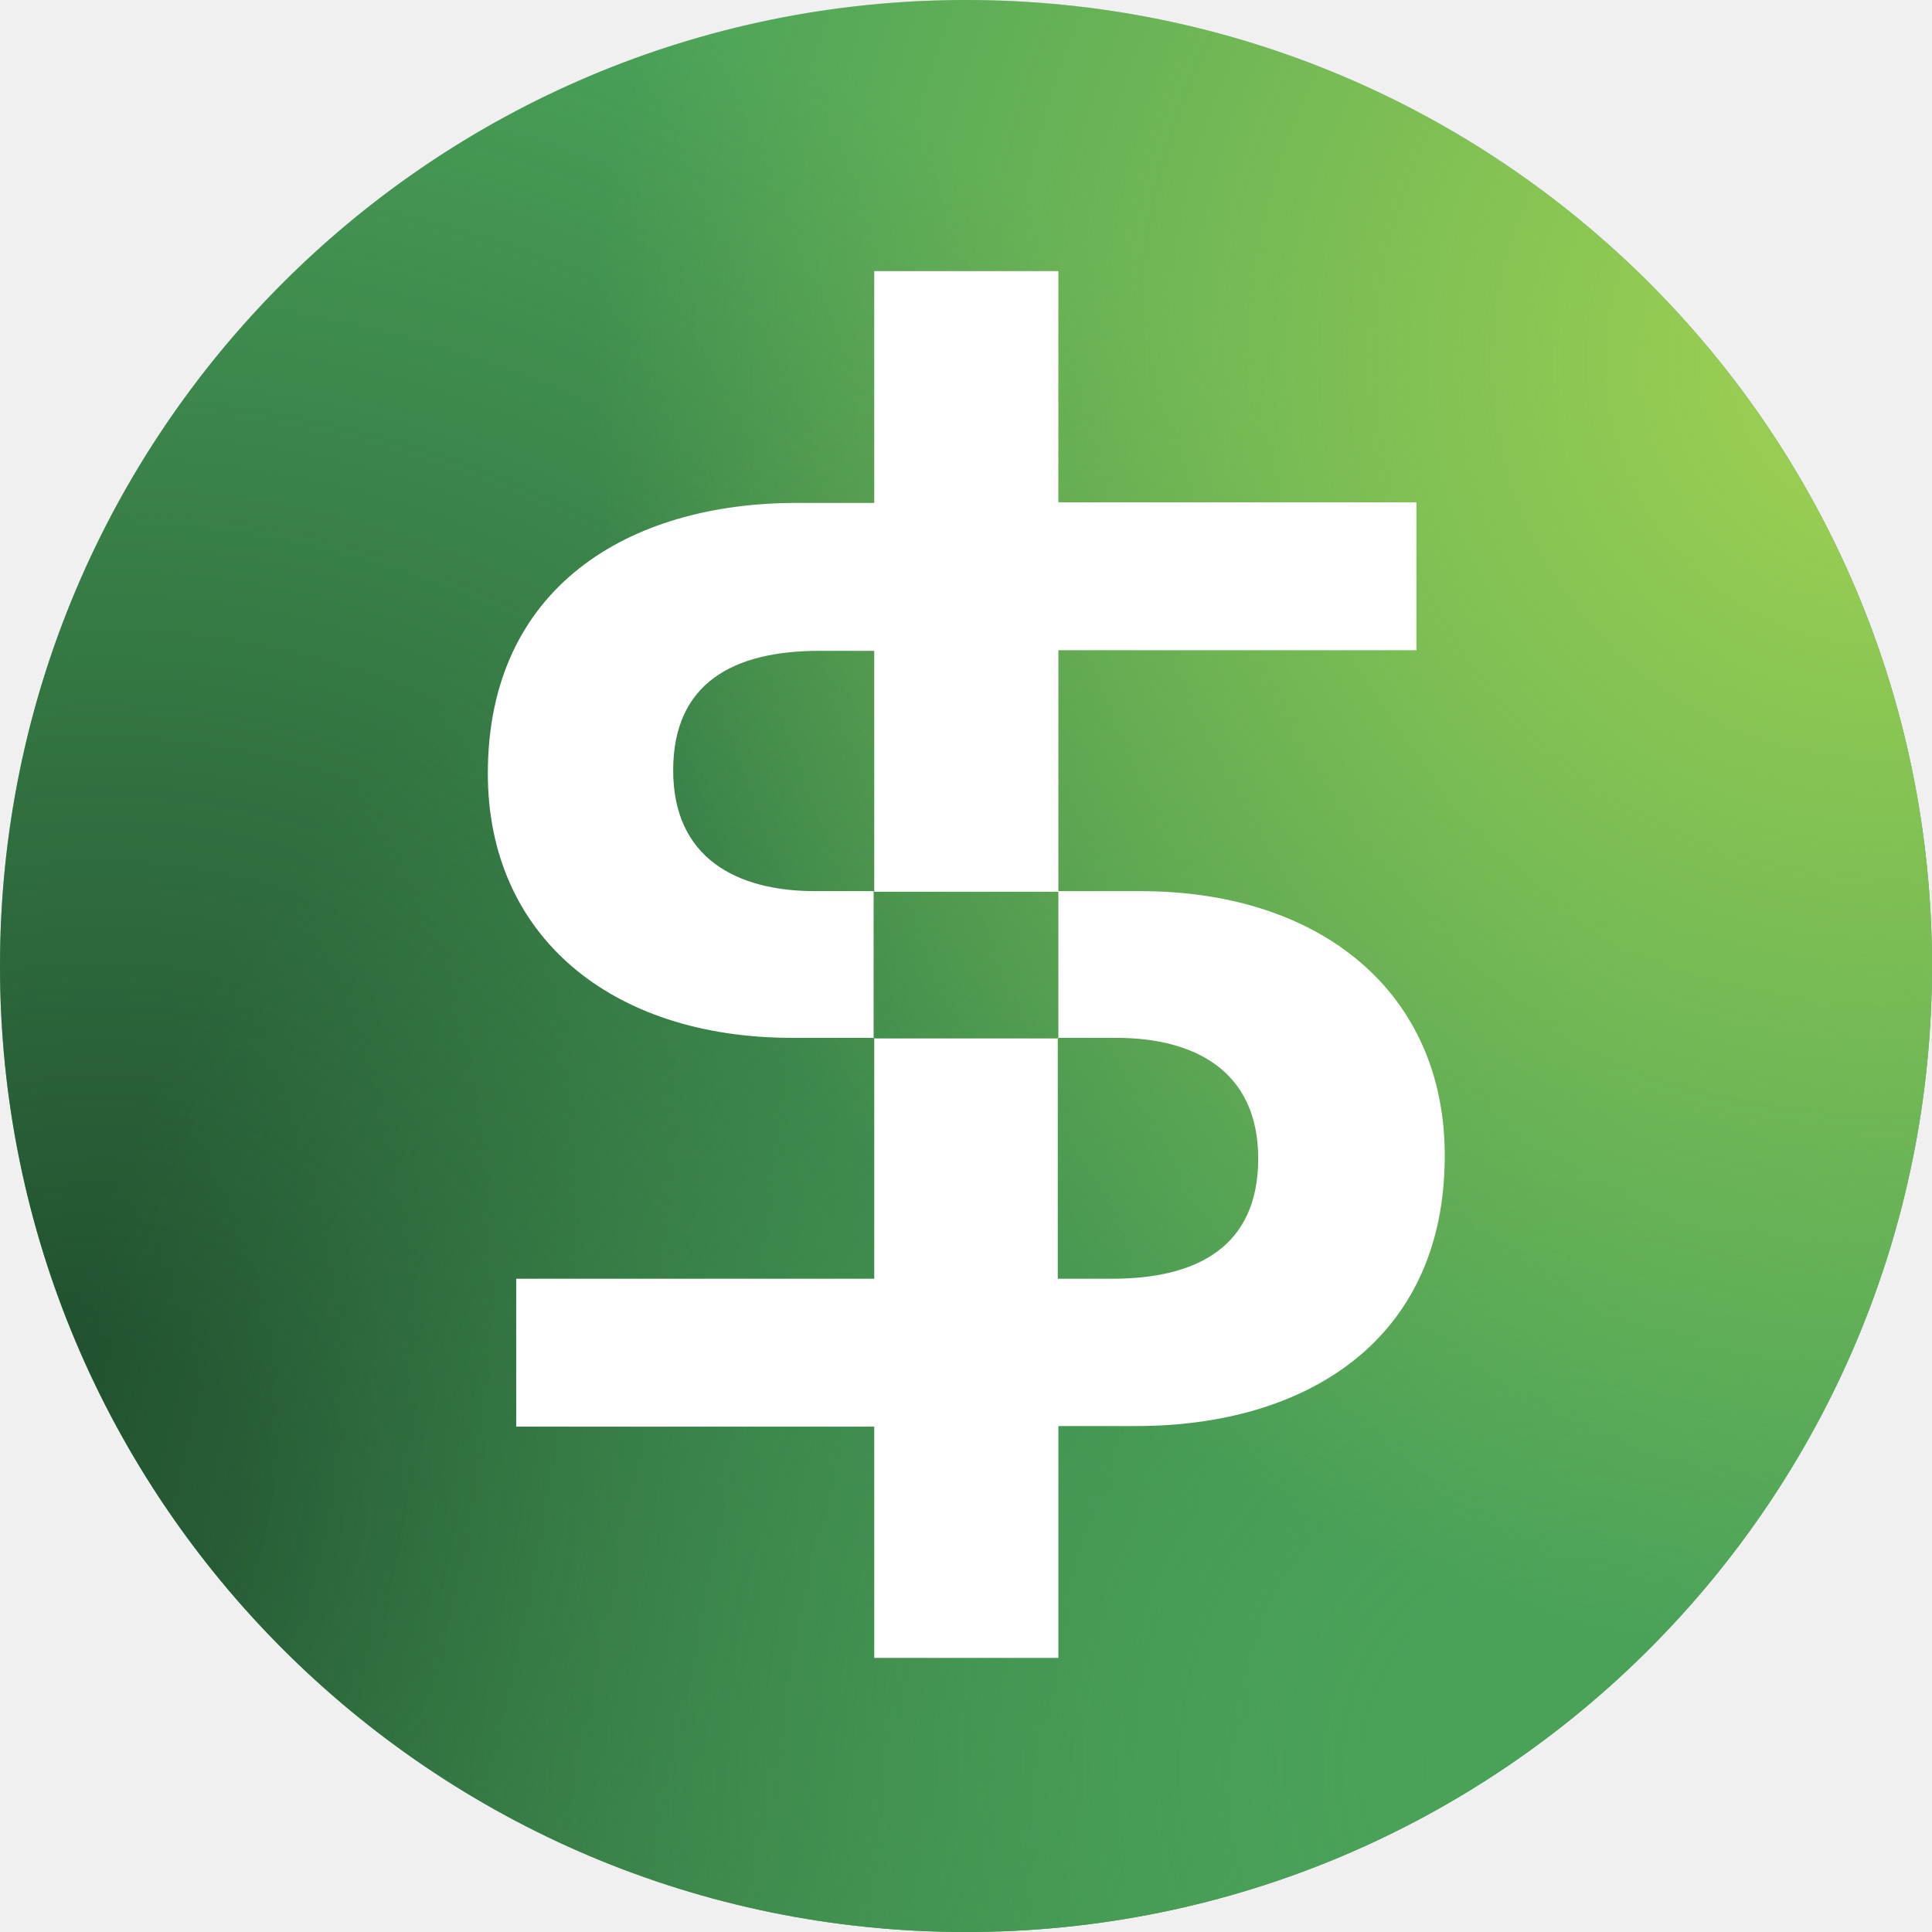
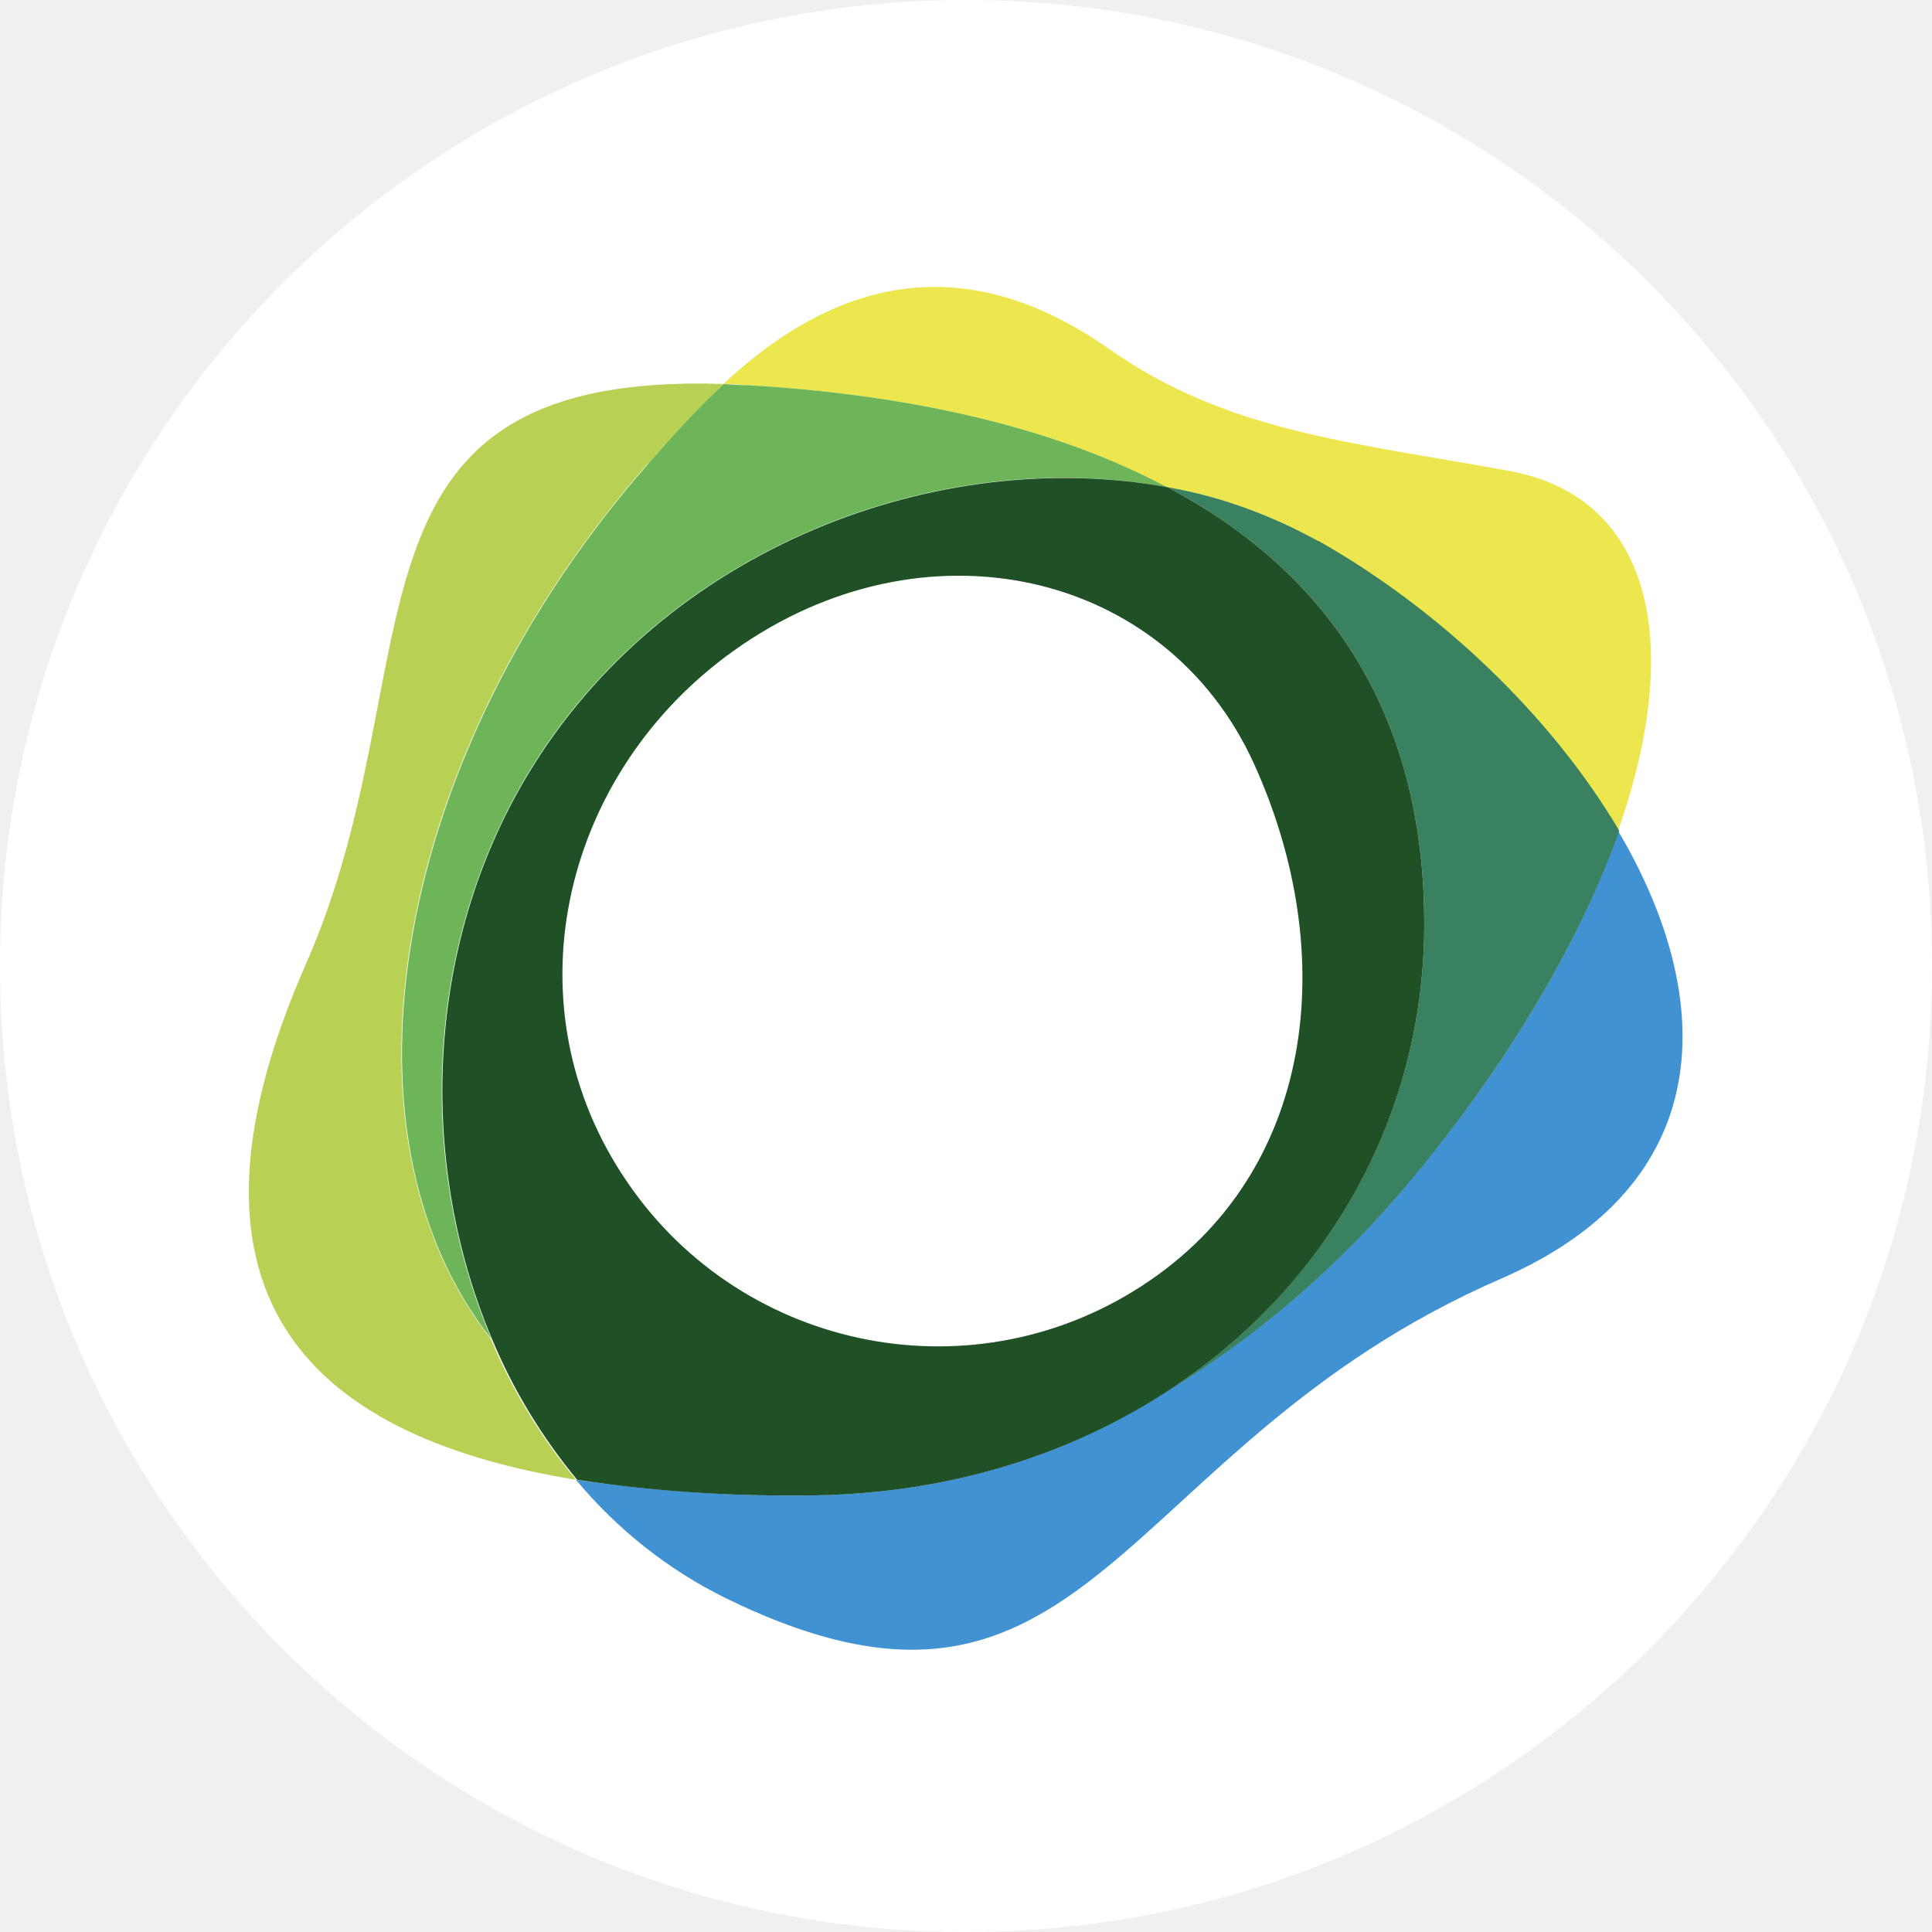
<svg xmlns="http://www.w3.org/2000/svg" width="32" height="32" viewBox="0 0 32 32" fill="none">
-   <g clip-path="url(#clip0_298_500)">
-     <path d="M16 32C24.84 32 32 24.84 32 16C32 7.16 24.84 0 16 0C7.16 0 0 7.16 0 16C0 24.84 7.16 32 16 32Z" fill="#4AA259" />
-     <path d="M16 32C24.84 32 32 24.84 32 16C32 7.16 24.84 0 16 0C7.16 0 0 7.16 0 16C0 24.84 7.16 32 16 32Z" fill="url(#paint0_radial_298_500)" />
-     <path d="M16 32C24.84 32 32 24.84 32 16C32 7.16 24.84 0 16 0C7.16 0 0 7.16 0 16C0 24.84 7.16 32 16 32Z" fill="url(#paint1_radial_298_500)" />
-     <path d="M16 32C24.84 32 32 24.84 32 16C32 7.16 24.84 0 16 0C7.16 0 0 7.16 0 16C0 24.84 7.16 32 16 32Z" fill="url(#paint2_radial_298_500)" />
-     <path d="M18.89 14.76H17.53V10.77H23.46V8.32H17.53V4.49H14.48V8.33H13.19C10.41 8.33 8.08 9.73 8.08 12.81C8.08 15.5 10.12 17.19 13.12 17.19H14.48V21.18H8.55V23.63H14.48V27.46H17.53V23.62H18.82C21.61 23.62 23.93 22.22 23.93 19.14C23.93 16.45 21.89 14.76 18.89 14.76ZM14.47 17.19V14.76H13.5C12.2 14.76 11.15 14.21 11.15 12.76C11.15 11.31 12.15 10.78 13.57 10.78H14.48V14.77H17.53V17.2H14.48L14.47 17.19ZM18.43 21.18H17.52V17.19H18.49C19.79 17.19 20.84 17.74 20.84 19.19C20.84 20.64 19.84 21.18 18.42 21.18H18.43Z" fill="white" />
+   <g clip-path="url(#clip0_298_345)">
+     <path d="M16 32C24.837 32 32 24.837 32 16C32 7.163 24.837 0 16 0C7.163 0 0 7.163 0 16C0 24.837 7.163 32 16 32Z" fill="white" />
+     <path fill-rule="evenodd" clip-rule="evenodd" d="M10.73 7.69C11.18 7.17 11.6 6.73 11.99 6.36C5.31 6.14 7.25 11.01 5.07 15.96C2.56 21.66 5.37 23.83 9.54 24.51C8.96 23.81 8.48 23.02 8.13 22.18C5.42 18.74 6.51 12.49 10.72 7.69" fill="#B8D053" />
+     <path fill-rule="evenodd" clip-rule="evenodd" d="M26.81 13.76C26.19 15.53 25.05 17.51 23.43 19.46C22.28 20.88 20.89 22.09 19.33 23.04C17.66 24.13 15.59 24.77 13.28 24.77C12.03 24.78 10.78 24.69 9.54 24.51C10.23 25.34 11.08 26.01 12.04 26.48C18.08 29.42 18.46 23.96 24.86 21.18C28.45 19.62 28.46 16.57 26.8 13.76" fill="#4192D2" />
+     <path fill-rule="evenodd" clip-rule="evenodd" d="M19.33 8.07C20.21 8.22 21.05 8.53 21.82 8.96C23.85 10.12 25.7 11.89 26.8 13.76C27.89 10.67 27.38 8.24 25 7.8C22.38 7.32 20.34 7.16 18.37 5.78C15.95 4.08 13.82 4.64 11.98 6.36C12.11 6.36 12.24 6.37 12.38 6.38C14.94 6.53 17.38 7.03 19.32 8.07" fill="#ECE74E" />
+     <path fill-rule="evenodd" clip-rule="evenodd" d="M10.73 7.69C6.52 12.49 5.43 18.75 8.14 22.18C6.92 19.3 7.01 15.72 8.72 12.85C11 9.04 15.58 7.37 19.33 8.07C17.38 7.03 14.94 6.53 12.39 6.38C12.25 6.38 12.12 6.37 11.99 6.36C11.59 6.73 11.18 7.17 10.73 7.69Z" fill="#6DB558" />
+     <path fill-rule="evenodd" clip-rule="evenodd" d="M21.83 8.96C21.05 8.53 20.21 8.22 19.34 8.07C21.9 9.43 23.61 11.72 23.59 15.37C23.57 18.54 21.95 21.33 19.34 23.04C20.9 22.09 22.28 20.88 23.44 19.46C25.05 17.51 26.19 15.53 26.82 13.76C25.71 11.88 23.87 10.11 21.84 8.96" fill="#398160" />
+     <path fill-rule="evenodd" clip-rule="evenodd" d="M18.91 21.3C16.03 23.17 12.18 22.34 10.31 19.46C10.31 19.46 10.3 19.44 10.29 19.43C8.42 16.53 9.35 12.78 12.15 10.78C15.28 8.54 19.3 9.42 20.77 12.65C22.2 15.8 21.8 19.43 18.91 21.3ZM19.34 8.07C15.58 7.38 11.01 9.04 8.73 12.85C7.02 15.71 6.93 19.3 8.15 22.18C8.5 23.02 8.98 23.81 9.56 24.51C10.8 24.7 12.04 24.78 13.29 24.77C15.6 24.77 17.67 24.13 19.34 23.04C21.95 21.34 23.57 18.54 23.59 15.37C23.61 11.72 21.9 9.43 19.34 8.07Z" fill="#205026" />
  </g>
  <defs>
-     <radialGradient id="paint0_radial_298_500" cx="0" cy="0" r="1" gradientUnits="userSpaceOnUse" gradientTransform="translate(1.7162 24.5206) scale(26.0897 26.0897)">
-       <stop offset="0.09" stop-color="#215130" />
-       <stop offset="1" stop-color="#215130" stop-opacity="0" />
-     </radialGradient>
-     <radialGradient id="paint1_radial_298_500" cx="0" cy="0" r="1" gradientUnits="userSpaceOnUse" gradientTransform="translate(26.0893 29.3355) rotate(-97.18) scale(26.091 26.091)">
-       <stop offset="0.09" stop-color="#4AA259" />
-       <stop offset="1" stop-color="#4AA259" stop-opacity="0" />
-     </radialGradient>
-     <radialGradient id="paint2_radial_298_500" cx="0" cy="0" r="1" gradientUnits="userSpaceOnUse" gradientTransform="translate(31.414 5.928) scale(21.6619 21.6619)">
-       <stop offset="0.1" stop-color="#99CE52" />
-       <stop offset="1" stop-color="#99CE52" stop-opacity="0" />
-     </radialGradient>
-     <clipPath id="clip0_298_500">
+     <clipPath id="clip0_298_345">
      <rect width="32" height="32" fill="white" />
    </clipPath>
  </defs>
</svg>
